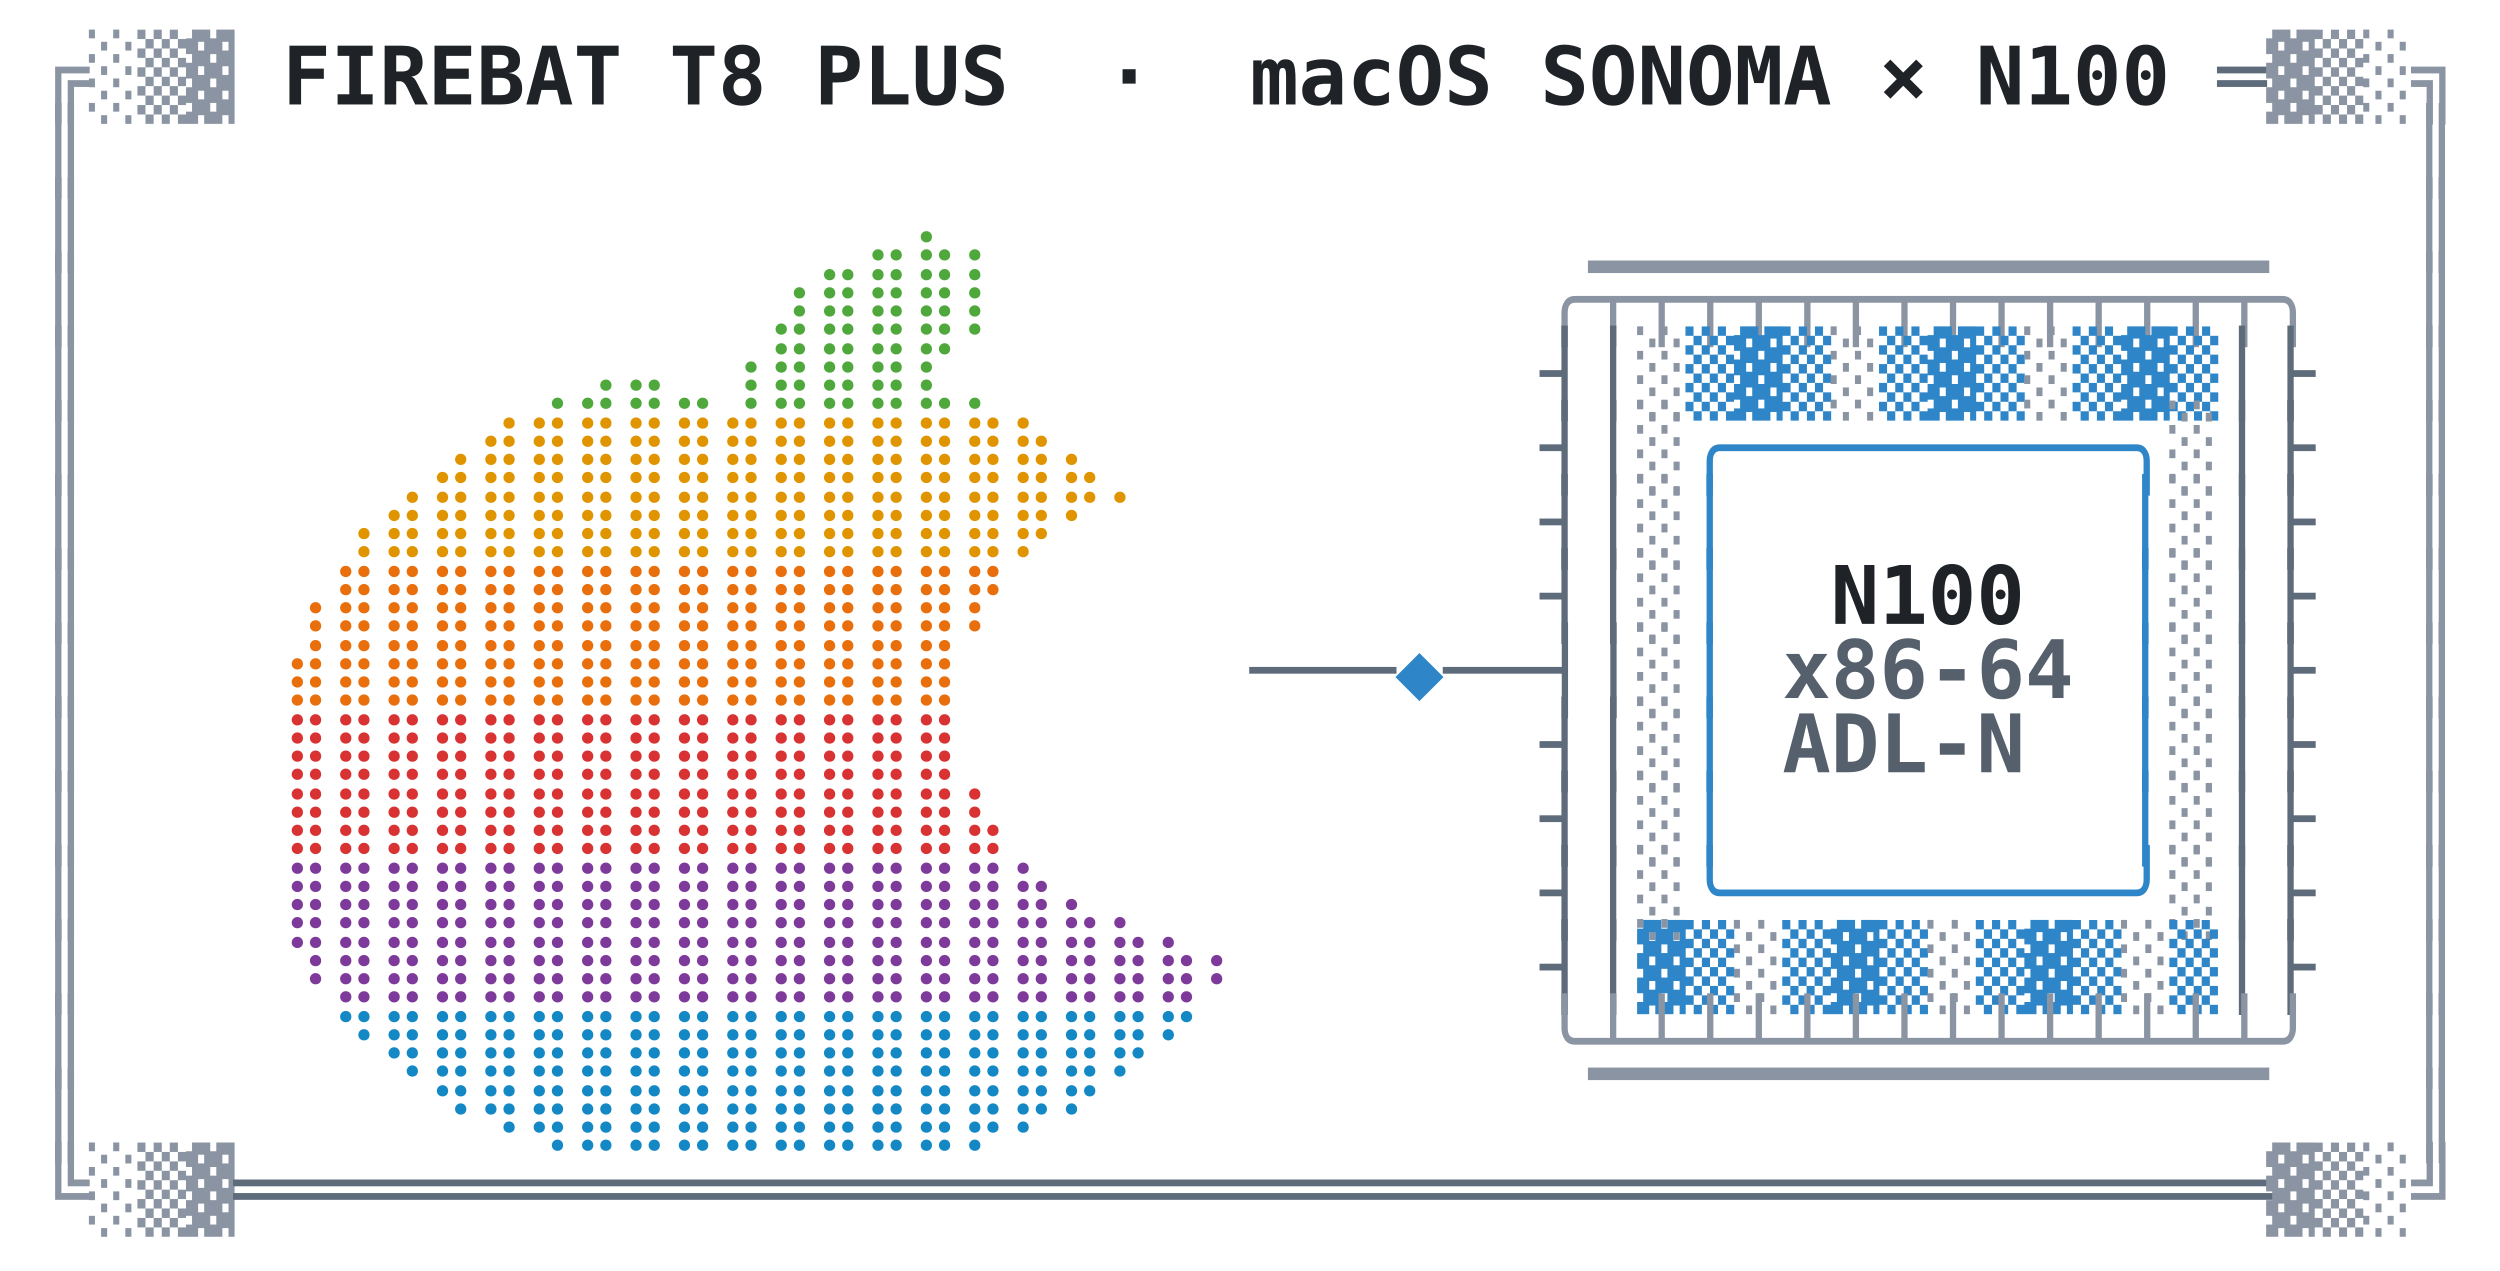
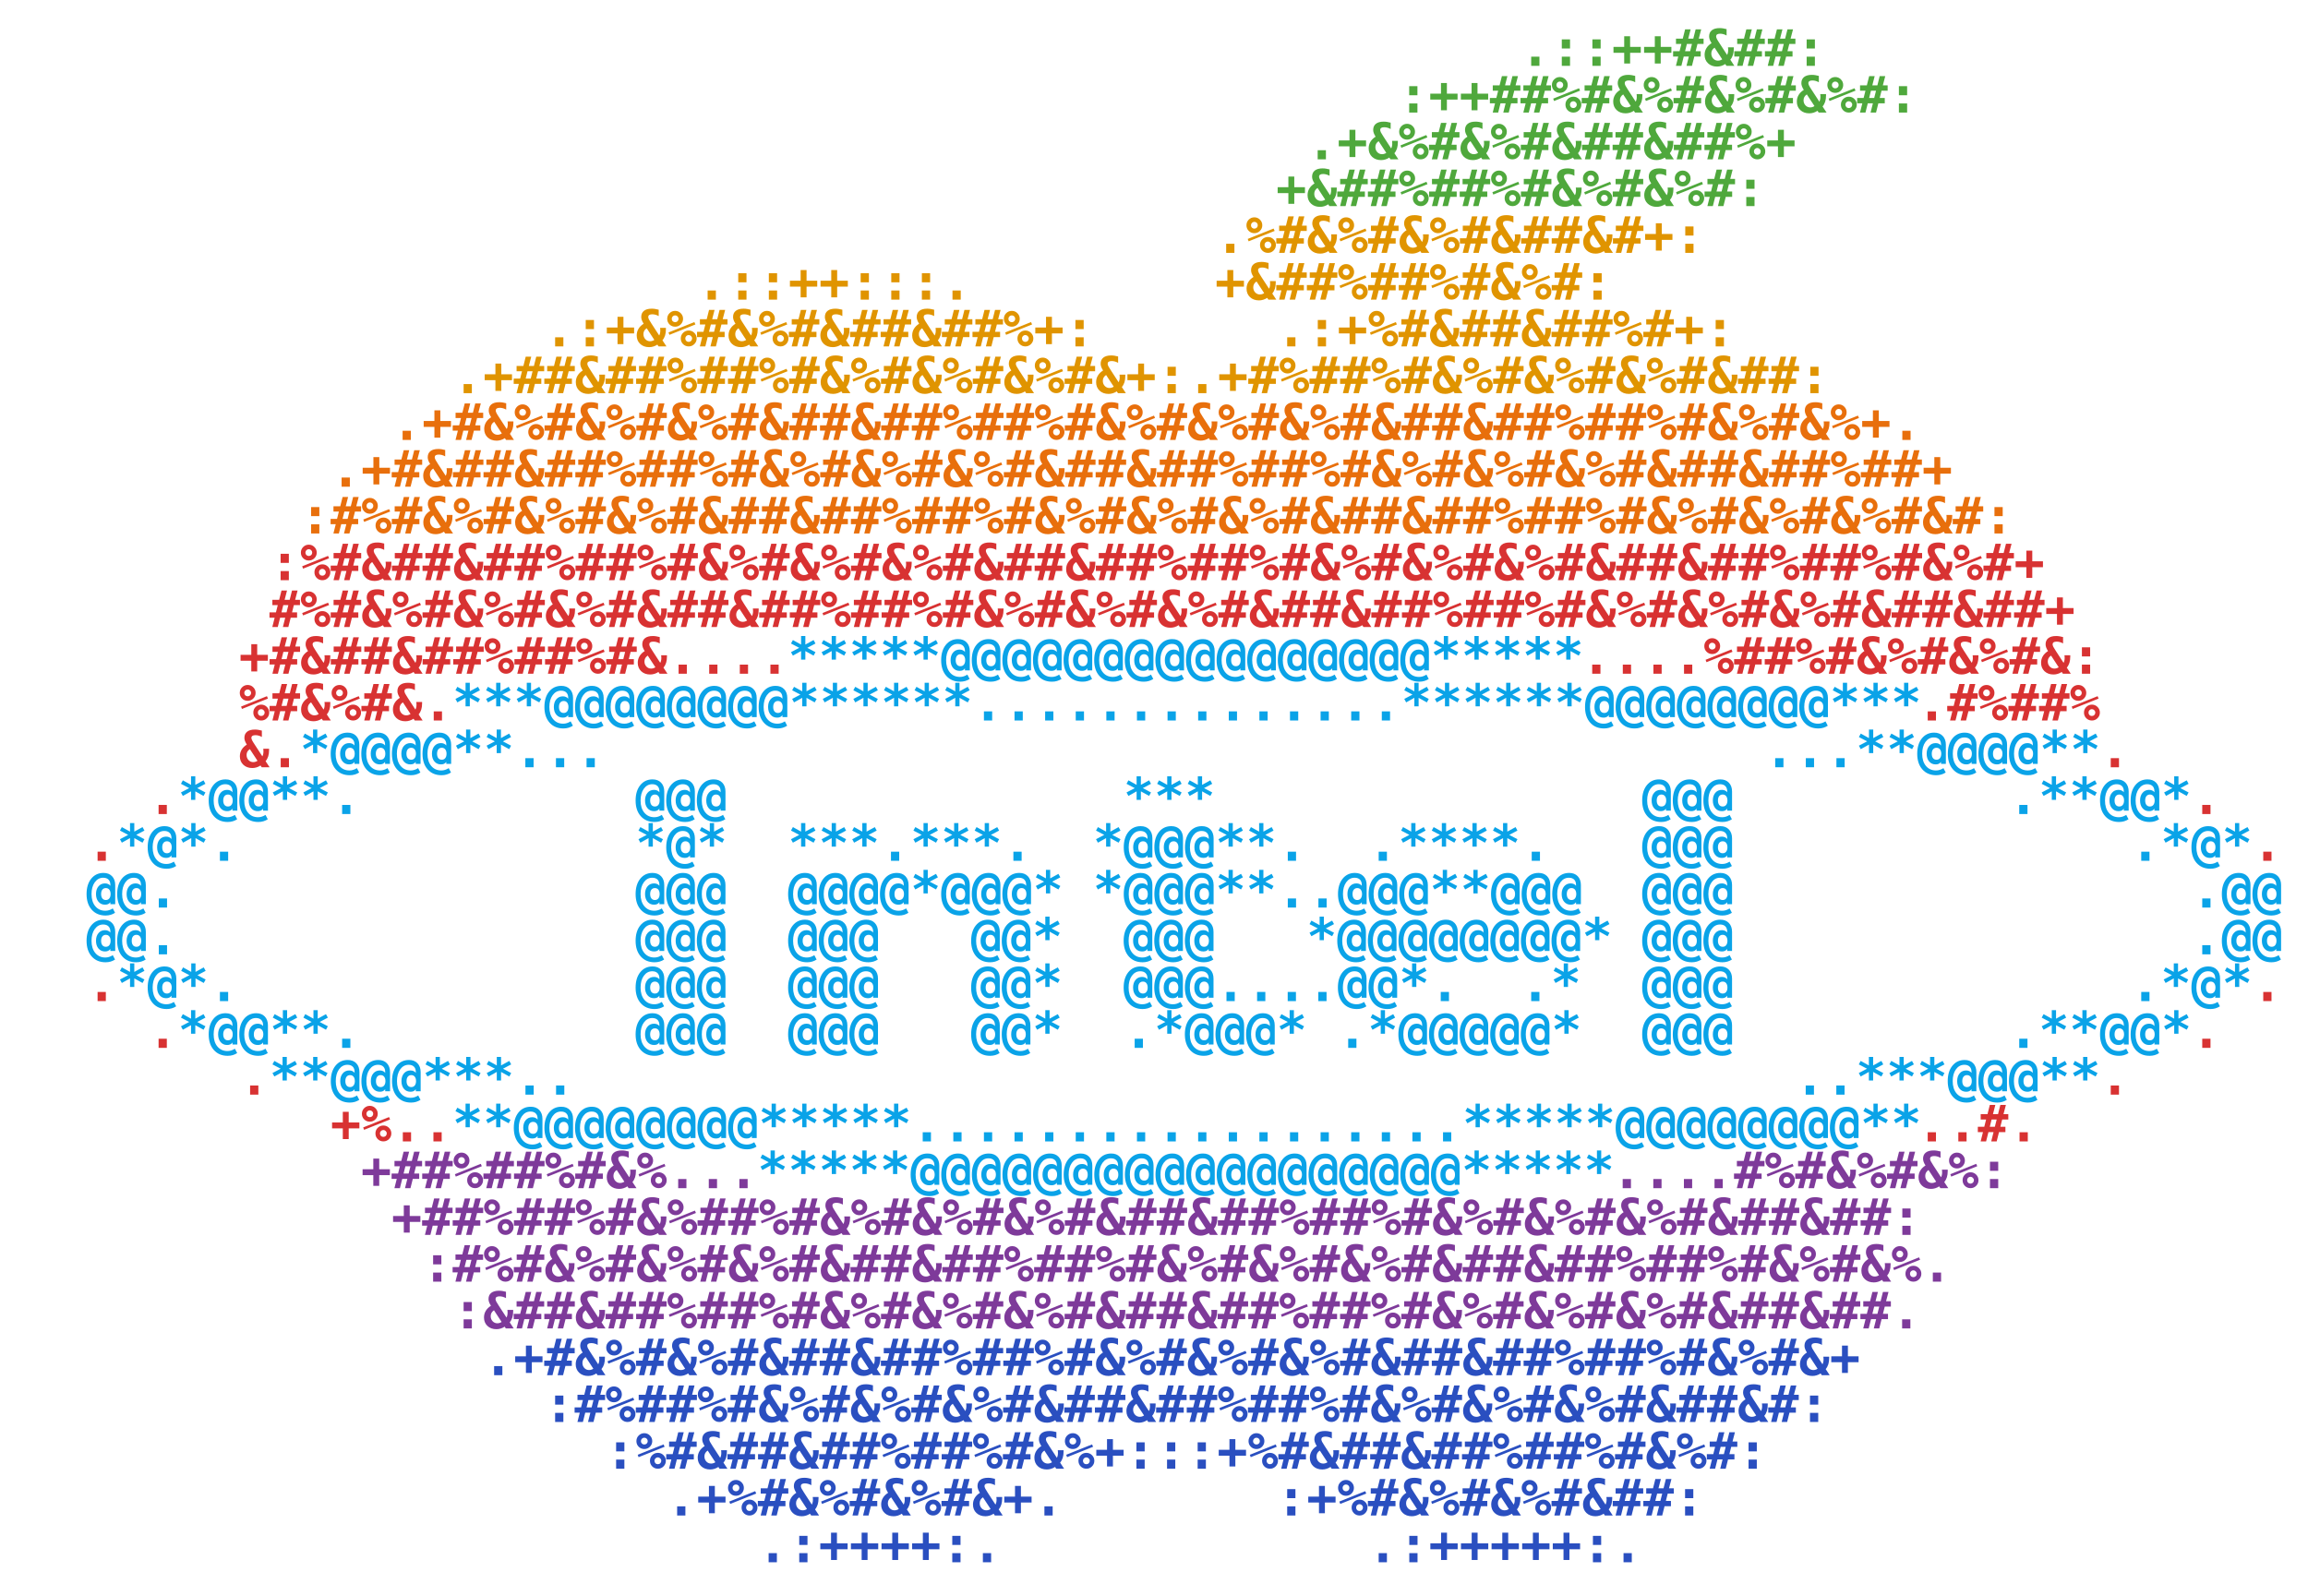
- <svg xmlns="http://www.w3.org/2000/svg" viewBox="0 0 496.0 251.5" width="496" height="252" font-family="ui-monospace,SFMono-Regular,Menlo,'Cascadia Mono',Consolas,'DejaVu Sans Mono',monospace" font-size="16.00" font-weight="600" role="img" aria-label="Firebat T8 Plus - macOS Sonoma on an Intel N100 (unofficial community artwork)">
+ <svg xmlns="http://www.w3.org/2000/svg" viewBox="0 0 726.4 501.8" width="726" height="502" font-family="ui-monospace,SFMono-Regular,Menlo,'Cascadia Mono',Consolas,'DejaVu Sans Mono',monospace" font-size="16.00" font-weight="600" role="img" aria-label="Rainbow Apple silhouette with a blue intel wordmark across its centre -- macOS on Intel N100 (unofficial community artwork)">
  <style>text{font-family:ui-monospace,SFMono-Regular,Menlo,'Cascadia Mono',Consolas,'DejaVu Sans Mono',monospace;font-weight:600;font-size:16.00px;white-space:pre;}</style>
-   <text x="8.00" y="20.48" fill="#8A94A2" textLength="38.40" lengthAdjust="spacingAndGlyphs" xml:space="preserve">╔░▒▓</text>
-   <text x="56.00" y="20.48" fill="#1F2328" textLength="67.20" lengthAdjust="spacingAndGlyphs" xml:space="preserve">FIREBAT</text>
-   <text x="132.80" y="20.48" fill="#1F2328" textLength="19.20" lengthAdjust="spacingAndGlyphs" xml:space="preserve">T8</text>
-   <text x="161.60" y="20.48" fill="#1F2328" textLength="38.40" lengthAdjust="spacingAndGlyphs" xml:space="preserve">PLUS</text>
-   <text x="219.20" y="20.48" fill="#1F2328" textLength="9.60" lengthAdjust="spacingAndGlyphs" xml:space="preserve">·</text>
-   <text x="248.00" y="20.48" fill="#1F2328" textLength="48.00" lengthAdjust="spacingAndGlyphs" xml:space="preserve">macOS</text>
-   <text x="305.60" y="20.48" fill="#1F2328" textLength="57.60" lengthAdjust="spacingAndGlyphs" xml:space="preserve">SONOMA</text>
-   <text x="372.80" y="20.48" fill="#1F2328" textLength="9.60" lengthAdjust="spacingAndGlyphs" xml:space="preserve">×</text>
-   <text x="392.00" y="20.48" fill="#1F2328" textLength="38.40" lengthAdjust="spacingAndGlyphs" xml:space="preserve">N100</text>
-   <text x="440.00" y="20.48" fill="#5E6B7A" textLength="9.60" lengthAdjust="spacingAndGlyphs" xml:space="preserve">═</text>
-   <text x="449.60" y="20.48" fill="#8A94A2" textLength="38.40" lengthAdjust="spacingAndGlyphs" xml:space="preserve">▓▒░╗</text>
-   <text x="8.00" y="35.20" fill="#8A94A2" textLength="9.60" lengthAdjust="spacingAndGlyphs" xml:space="preserve">║</text>
-   <text x="478.40" y="35.20" fill="#8A94A2" textLength="9.60" lengthAdjust="spacingAndGlyphs" xml:space="preserve">║</text>
-   <text x="8.00" y="49.92" fill="#8A94A2" textLength="9.60" lengthAdjust="spacingAndGlyphs" xml:space="preserve">║</text>
-   <text x="171.20" y="49.92" fill="#4FA83C" textLength="28.80" lengthAdjust="spacingAndGlyphs" xml:space="preserve">⣀⣄⡀</text>
-   <text x="315.20" y="49.92" fill="#8A94A2" textLength="134.40" lengthAdjust="spacingAndGlyphs" xml:space="preserve">▁▁▁▁▁▁▁▁▁▁▁▁▁▁</text>
-   <text x="478.40" y="49.92" fill="#8A94A2" textLength="9.60" lengthAdjust="spacingAndGlyphs" xml:space="preserve">║</text>
-   <text x="8.00" y="64.64" fill="#8A94A2" textLength="9.60" lengthAdjust="spacingAndGlyphs" xml:space="preserve">║</text>
-   <text x="152.00" y="64.64" fill="#4FA83C" textLength="48.00" lengthAdjust="spacingAndGlyphs" xml:space="preserve">⣰⣿⣿⣿⡇</text>
-   <text x="305.60" y="64.64" fill="#8A94A2" textLength="153.60" lengthAdjust="spacingAndGlyphs" xml:space="preserve">╭┬┬┬┬┬┬┬┬┬┬┬┬┬┬╮</text>
-   <text x="478.40" y="64.64" fill="#8A94A2" textLength="9.60" lengthAdjust="spacingAndGlyphs" xml:space="preserve">║</text>
-   <text x="8.00" y="79.36" fill="#8A94A2" textLength="9.60" lengthAdjust="spacingAndGlyphs" xml:space="preserve">║</text>
-   <text x="104.00" y="79.36" fill="#4FA83C" textLength="96.00" lengthAdjust="spacingAndGlyphs" xml:space="preserve">⢀⣠⣤⣀⢰⣿⣿⣿⣏⡀</text>
-   <text x="305.60" y="79.36" fill="#5E6B7A" textLength="19.20" lengthAdjust="spacingAndGlyphs" xml:space="preserve">┤│</text>
-   <text x="324.80" y="79.36" fill="#8A94A2" textLength="9.60" lengthAdjust="spacingAndGlyphs" xml:space="preserve">░</text>
-   <text x="334.40" y="79.36" fill="#2E86C8" textLength="28.80" lengthAdjust="spacingAndGlyphs" xml:space="preserve">▒▓▒</text>
-   <text x="363.20" y="79.36" fill="#8A94A2" textLength="9.60" lengthAdjust="spacingAndGlyphs" xml:space="preserve">░</text>
-   <text x="372.80" y="79.36" fill="#2E86C8" textLength="28.80" lengthAdjust="spacingAndGlyphs" xml:space="preserve">▒▓▒</text>
-   <text x="401.60" y="79.36" fill="#8A94A2" textLength="9.60" lengthAdjust="spacingAndGlyphs" xml:space="preserve">░</text>
-   <text x="411.20" y="79.36" fill="#2E86C8" textLength="28.80" lengthAdjust="spacingAndGlyphs" xml:space="preserve">▒▓▒</text>
-   <text x="440.00" y="79.36" fill="#5E6B7A" textLength="19.20" lengthAdjust="spacingAndGlyphs" xml:space="preserve">│├</text>
-   <text x="478.40" y="79.36" fill="#8A94A2" textLength="9.60" lengthAdjust="spacingAndGlyphs" xml:space="preserve">║</text>
-   <text x="8.00" y="94.08" fill="#8A94A2" textLength="9.60" lengthAdjust="spacingAndGlyphs" xml:space="preserve">║</text>
-   <text x="84.80" y="94.08" fill="#E09400" textLength="134.40" lengthAdjust="spacingAndGlyphs" xml:space="preserve">⣠⣾⣿⣿⣿⣿⣿⣿⣿⣿⣿⣿⣷⣄</text>
-   <text x="305.60" y="94.08" fill="#5E6B7A" textLength="19.20" lengthAdjust="spacingAndGlyphs" xml:space="preserve">┤│</text>
-   <text x="324.80" y="94.08" fill="#8A94A2" textLength="9.60" lengthAdjust="spacingAndGlyphs" xml:space="preserve">░</text>
-   <text x="334.40" y="94.08" fill="#2E86C8" textLength="96.00" lengthAdjust="spacingAndGlyphs" xml:space="preserve">╭────────╮</text>
-   <text x="430.40" y="94.08" fill="#8A94A2" textLength="9.60" lengthAdjust="spacingAndGlyphs" xml:space="preserve">░</text>
-   <text x="440.00" y="94.08" fill="#5E6B7A" textLength="19.20" lengthAdjust="spacingAndGlyphs" xml:space="preserve">│├</text>
-   <text x="478.40" y="94.08" fill="#8A94A2" textLength="9.60" lengthAdjust="spacingAndGlyphs" xml:space="preserve">║</text>
-   <text x="8.00" y="108.80" fill="#8A94A2" textLength="9.60" lengthAdjust="spacingAndGlyphs" xml:space="preserve">║</text>
-   <text x="65.60" y="108.80" fill="#E09400" textLength="163.20" lengthAdjust="spacingAndGlyphs" xml:space="preserve">⢠⣾⣿⣿⣿⣿⣿⣿⣿⣿⣿⣿⣿⣿⡿⠋⠁</text>
-   <text x="305.60" y="108.80" fill="#5E6B7A" textLength="19.20" lengthAdjust="spacingAndGlyphs" xml:space="preserve">┤│</text>
-   <text x="324.80" y="108.80" fill="#8A94A2" textLength="9.60" lengthAdjust="spacingAndGlyphs" xml:space="preserve">░</text>
-   <text x="334.40" y="108.80" fill="#2E86C8" textLength="9.60" lengthAdjust="spacingAndGlyphs" xml:space="preserve">│</text>
-   <text x="420.80" y="108.80" fill="#2E86C8" textLength="9.60" lengthAdjust="spacingAndGlyphs" xml:space="preserve">│</text>
-   <text x="430.40" y="108.80" fill="#8A94A2" textLength="9.60" lengthAdjust="spacingAndGlyphs" xml:space="preserve">░</text>
-   <text x="440.00" y="108.80" fill="#5E6B7A" textLength="19.20" lengthAdjust="spacingAndGlyphs" xml:space="preserve">│├</text>
-   <text x="478.40" y="108.80" fill="#8A94A2" textLength="9.60" lengthAdjust="spacingAndGlyphs" xml:space="preserve">║</text>
-   <text x="8.00" y="123.52" fill="#8A94A2" textLength="9.60" lengthAdjust="spacingAndGlyphs" xml:space="preserve">║</text>
-   <text x="56.00" y="123.52" fill="#E86F0C" textLength="144.00" lengthAdjust="spacingAndGlyphs" xml:space="preserve">⢠⣿⣿⣿⣿⣿⣿⣿⣿⣿⣿⣿⣿⣿⡟</text>
-   <text x="305.60" y="123.52" fill="#5E6B7A" textLength="19.20" lengthAdjust="spacingAndGlyphs" xml:space="preserve">┤│</text>
-   <text x="324.80" y="123.52" fill="#8A94A2" textLength="9.60" lengthAdjust="spacingAndGlyphs" xml:space="preserve">░</text>
-   <text x="334.40" y="123.52" fill="#2E86C8" textLength="9.60" lengthAdjust="spacingAndGlyphs" xml:space="preserve">│</text>
-   <text x="363.20" y="123.52" fill="#1F2328" textLength="38.40" lengthAdjust="spacingAndGlyphs" xml:space="preserve">N100</text>
-   <text x="420.80" y="123.52" fill="#2E86C8" textLength="9.60" lengthAdjust="spacingAndGlyphs" xml:space="preserve">│</text>
-   <text x="430.40" y="123.52" fill="#8A94A2" textLength="9.60" lengthAdjust="spacingAndGlyphs" xml:space="preserve">░</text>
-   <text x="440.00" y="123.52" fill="#5E6B7A" textLength="19.20" lengthAdjust="spacingAndGlyphs" xml:space="preserve">│├</text>
-   <text x="478.40" y="123.52" fill="#8A94A2" textLength="9.60" lengthAdjust="spacingAndGlyphs" xml:space="preserve">║</text>
-   <text x="8.00" y="138.24" fill="#8A94A2" textLength="9.60" lengthAdjust="spacingAndGlyphs" xml:space="preserve">║</text>
-   <text x="56.00" y="138.24" fill="#E86F0C" textLength="134.40" lengthAdjust="spacingAndGlyphs" xml:space="preserve">⣾⣿⣿⣿⣿⣿⣿⣿⣿⣿⣿⣿⣿⣿</text>
-   <text x="248.00" y="138.24" fill="#5E6B7A" textLength="28.80" lengthAdjust="spacingAndGlyphs" xml:space="preserve">───</text>
-   <text x="276.80" y="138.24" fill="#2E86C8" textLength="9.60" lengthAdjust="spacingAndGlyphs" xml:space="preserve">◆</text>
-   <text x="286.40" y="138.24" fill="#5E6B7A" textLength="38.40" lengthAdjust="spacingAndGlyphs" xml:space="preserve">──┤│</text>
-   <text x="324.80" y="138.24" fill="#8A94A2" textLength="9.60" lengthAdjust="spacingAndGlyphs" xml:space="preserve">░</text>
-   <text x="334.40" y="138.24" fill="#2E86C8" textLength="9.60" lengthAdjust="spacingAndGlyphs" xml:space="preserve">│</text>
-   <text x="353.60" y="138.24" fill="#55606C" textLength="57.60" lengthAdjust="spacingAndGlyphs" xml:space="preserve">x86-64</text>
-   <text x="420.80" y="138.24" fill="#2E86C8" textLength="9.60" lengthAdjust="spacingAndGlyphs" xml:space="preserve">│</text>
-   <text x="430.40" y="138.24" fill="#8A94A2" textLength="9.60" lengthAdjust="spacingAndGlyphs" xml:space="preserve">░</text>
-   <text x="440.00" y="138.24" fill="#5E6B7A" textLength="19.20" lengthAdjust="spacingAndGlyphs" xml:space="preserve">│├</text>
-   <text x="478.40" y="138.24" fill="#8A94A2" textLength="9.60" lengthAdjust="spacingAndGlyphs" xml:space="preserve">║</text>
-   <text x="8.00" y="152.96" fill="#8A94A2" textLength="9.60" lengthAdjust="spacingAndGlyphs" xml:space="preserve">║</text>
-   <text x="56.00" y="152.96" fill="#D83232" textLength="134.40" lengthAdjust="spacingAndGlyphs" xml:space="preserve">⣿⣿⣿⣿⣿⣿⣿⣿⣿⣿⣿⣿⣿⣿</text>
-   <text x="305.60" y="152.96" fill="#5E6B7A" textLength="19.20" lengthAdjust="spacingAndGlyphs" xml:space="preserve">┤│</text>
-   <text x="324.80" y="152.96" fill="#8A94A2" textLength="9.60" lengthAdjust="spacingAndGlyphs" xml:space="preserve">░</text>
-   <text x="334.40" y="152.96" fill="#2E86C8" textLength="9.60" lengthAdjust="spacingAndGlyphs" xml:space="preserve">│</text>
-   <text x="353.60" y="152.96" fill="#55606C" textLength="48.00" lengthAdjust="spacingAndGlyphs" xml:space="preserve">ADL-N</text>
-   <text x="420.80" y="152.96" fill="#2E86C8" textLength="9.60" lengthAdjust="spacingAndGlyphs" xml:space="preserve">│</text>
-   <text x="430.40" y="152.96" fill="#8A94A2" textLength="9.60" lengthAdjust="spacingAndGlyphs" xml:space="preserve">░</text>
-   <text x="440.00" y="152.96" fill="#5E6B7A" textLength="19.20" lengthAdjust="spacingAndGlyphs" xml:space="preserve">│├</text>
-   <text x="478.40" y="152.96" fill="#8A94A2" textLength="9.60" lengthAdjust="spacingAndGlyphs" xml:space="preserve">║</text>
-   <text x="8.00" y="167.68" fill="#8A94A2" textLength="9.60" lengthAdjust="spacingAndGlyphs" xml:space="preserve">║</text>
-   <text x="56.00" y="167.68" fill="#D83232" textLength="144.00" lengthAdjust="spacingAndGlyphs" xml:space="preserve">⣿⣿⣿⣿⣿⣿⣿⣿⣿⣿⣿⣿⣿⣿⣧</text>
-   <text x="305.60" y="167.68" fill="#5E6B7A" textLength="19.20" lengthAdjust="spacingAndGlyphs" xml:space="preserve">┤│</text>
-   <text x="324.80" y="167.68" fill="#8A94A2" textLength="9.60" lengthAdjust="spacingAndGlyphs" xml:space="preserve">░</text>
-   <text x="334.40" y="167.68" fill="#2E86C8" textLength="9.60" lengthAdjust="spacingAndGlyphs" xml:space="preserve">│</text>
-   <text x="420.80" y="167.68" fill="#2E86C8" textLength="9.60" lengthAdjust="spacingAndGlyphs" xml:space="preserve">│</text>
-   <text x="430.40" y="167.68" fill="#8A94A2" textLength="9.60" lengthAdjust="spacingAndGlyphs" xml:space="preserve">░</text>
-   <text x="440.00" y="167.68" fill="#5E6B7A" textLength="19.20" lengthAdjust="spacingAndGlyphs" xml:space="preserve">│├</text>
-   <text x="478.40" y="167.68" fill="#8A94A2" textLength="9.60" lengthAdjust="spacingAndGlyphs" xml:space="preserve">║</text>
-   <text x="8.00" y="182.40" fill="#8A94A2" textLength="9.60" lengthAdjust="spacingAndGlyphs" xml:space="preserve">║</text>
-   <text x="56.00" y="182.40" fill="#7E3A9A" textLength="172.80" lengthAdjust="spacingAndGlyphs" xml:space="preserve">⣿⣿⣿⣿⣿⣿⣿⣿⣿⣿⣿⣿⣿⣿⣿⣷⣄⡀</text>
-   <text x="305.60" y="182.40" fill="#5E6B7A" textLength="19.20" lengthAdjust="spacingAndGlyphs" xml:space="preserve">┤│</text>
-   <text x="324.80" y="182.40" fill="#8A94A2" textLength="9.60" lengthAdjust="spacingAndGlyphs" xml:space="preserve">░</text>
-   <text x="334.40" y="182.40" fill="#2E86C8" textLength="96.00" lengthAdjust="spacingAndGlyphs" xml:space="preserve">╰────────╯</text>
-   <text x="430.40" y="182.40" fill="#8A94A2" textLength="9.60" lengthAdjust="spacingAndGlyphs" xml:space="preserve">░</text>
-   <text x="440.00" y="182.40" fill="#5E6B7A" textLength="19.20" lengthAdjust="spacingAndGlyphs" xml:space="preserve">│├</text>
-   <text x="478.40" y="182.40" fill="#8A94A2" textLength="9.60" lengthAdjust="spacingAndGlyphs" xml:space="preserve">║</text>
-   <text x="8.00" y="197.12" fill="#8A94A2" textLength="9.60" lengthAdjust="spacingAndGlyphs" xml:space="preserve">║</text>
-   <text x="56.00" y="197.12" fill="#7E3A9A" textLength="192.00" lengthAdjust="spacingAndGlyphs" xml:space="preserve">⠹⣿⣿⣿⣿⣿⣿⣿⣿⣿⣿⣿⣿⣿⣿⣿⣿⣿⣷⠆</text>
-   <text x="305.60" y="197.12" fill="#5E6B7A" textLength="19.20" lengthAdjust="spacingAndGlyphs" xml:space="preserve">┤│</text>
-   <text x="324.80" y="197.12" fill="#2E86C8" textLength="19.20" lengthAdjust="spacingAndGlyphs" xml:space="preserve">▓▒</text>
-   <text x="344.00" y="197.12" fill="#8A94A2" textLength="9.60" lengthAdjust="spacingAndGlyphs" xml:space="preserve">░</text>
-   <text x="353.60" y="197.12" fill="#2E86C8" textLength="28.80" lengthAdjust="spacingAndGlyphs" xml:space="preserve">▒▓▒</text>
-   <text x="382.40" y="197.12" fill="#8A94A2" textLength="9.60" lengthAdjust="spacingAndGlyphs" xml:space="preserve">░</text>
-   <text x="392.00" y="197.12" fill="#2E86C8" textLength="28.80" lengthAdjust="spacingAndGlyphs" xml:space="preserve">▒▓▒</text>
-   <text x="420.80" y="197.12" fill="#8A94A2" textLength="9.60" lengthAdjust="spacingAndGlyphs" xml:space="preserve">░</text>
-   <text x="430.40" y="197.12" fill="#2E86C8" textLength="9.60" lengthAdjust="spacingAndGlyphs" xml:space="preserve">▒</text>
-   <text x="440.00" y="197.12" fill="#5E6B7A" textLength="19.20" lengthAdjust="spacingAndGlyphs" xml:space="preserve">│├</text>
-   <text x="478.40" y="197.12" fill="#8A94A2" textLength="9.60" lengthAdjust="spacingAndGlyphs" xml:space="preserve">║</text>
-   <text x="8.00" y="211.84" fill="#8A94A2" textLength="9.60" lengthAdjust="spacingAndGlyphs" xml:space="preserve">║</text>
-   <text x="65.60" y="211.84" fill="#1388C4" textLength="172.80" lengthAdjust="spacingAndGlyphs" xml:space="preserve">⠙⢿⣿⣿⣿⣿⣿⣿⣿⣿⣿⣿⣿⣿⣿⣿⡿⠋</text>
-   <text x="305.60" y="211.84" fill="#8A94A2" textLength="153.60" lengthAdjust="spacingAndGlyphs" xml:space="preserve">╰┴┴┴┴┴┴┴┴┴┴┴┴┴┴╯</text>
-   <text x="478.40" y="211.84" fill="#8A94A2" textLength="9.60" lengthAdjust="spacingAndGlyphs" xml:space="preserve">║</text>
-   <text x="8.00" y="226.56" fill="#8A94A2" textLength="9.60" lengthAdjust="spacingAndGlyphs" xml:space="preserve">║</text>
-   <text x="84.80" y="226.56" fill="#1388C4" textLength="134.40" lengthAdjust="spacingAndGlyphs" xml:space="preserve">⠙⠻⢿⣿⣿⣿⣿⣿⣿⣿⣿⡿⠟⠋</text>
-   <text x="315.20" y="226.56" fill="#8A94A2" textLength="134.40" lengthAdjust="spacingAndGlyphs" xml:space="preserve">▔▔▔▔▔▔▔▔▔▔▔▔▔▔</text>
-   <text x="478.40" y="226.56" fill="#8A94A2" textLength="9.60" lengthAdjust="spacingAndGlyphs" xml:space="preserve">║</text>
-   <text x="8.00" y="241.28" fill="#8A94A2" textLength="38.40" lengthAdjust="spacingAndGlyphs" xml:space="preserve">╚░▒▓</text>
-   <text x="46.40" y="241.28" fill="#5E6B7A" textLength="403.20" lengthAdjust="spacingAndGlyphs" xml:space="preserve">══════════════════════════════════════════</text>
-   <text x="449.60" y="241.28" fill="#8A94A2" textLength="38.40" lengthAdjust="spacingAndGlyphs" xml:space="preserve">▓▒░╝</text>
+   <text x="478.40" y="20.48" fill="#4FA83C" textLength="96.00" lengthAdjust="spacingAndGlyphs" xml:space="preserve">.::++#&amp;##:</text>
+   <text x="440.00" y="35.20" fill="#4FA83C" textLength="163.20" lengthAdjust="spacingAndGlyphs" xml:space="preserve">:++##%#&amp;%#&amp;%#&amp;%#:</text>
+   <text x="411.20" y="49.92" fill="#4FA83C" textLength="153.60" lengthAdjust="spacingAndGlyphs" xml:space="preserve">.+&amp;%#&amp;%#&amp;##&amp;##%+</text>
+   <text x="401.60" y="64.64" fill="#4FA83C" textLength="153.60" lengthAdjust="spacingAndGlyphs" xml:space="preserve">+&amp;##%##%#&amp;%#&amp;%#:</text>
+   <text x="382.40" y="79.36" fill="#E09400" textLength="153.60" lengthAdjust="spacingAndGlyphs" xml:space="preserve">.%#&amp;%#&amp;%#&amp;##&amp;#+:</text>
+   <text x="219.20" y="94.08" fill="#E09400" textLength="86.40" lengthAdjust="spacingAndGlyphs" xml:space="preserve">.::++:::.</text>
+   <text x="382.40" y="94.08" fill="#E09400" textLength="124.80" lengthAdjust="spacingAndGlyphs" xml:space="preserve">+&amp;##%##%#&amp;%#:</text>
+   <text x="171.20" y="108.80" fill="#E09400" textLength="172.80" lengthAdjust="spacingAndGlyphs" xml:space="preserve">.:+&amp;%#&amp;%#&amp;##&amp;##%+:</text>
+   <text x="401.60" y="108.80" fill="#E09400" textLength="144.00" lengthAdjust="spacingAndGlyphs" xml:space="preserve">.:+%#&amp;##&amp;##%#+:</text>
+   <text x="142.40" y="123.52" fill="#E09400" textLength="432.00" lengthAdjust="spacingAndGlyphs" xml:space="preserve">.+##&amp;##%##%#&amp;%#&amp;%#&amp;%#&amp;+:.+#%##%#&amp;%#&amp;%#&amp;%#&amp;##:</text>
+   <text x="123.20" y="138.24" fill="#E86F0C" textLength="480.00" lengthAdjust="spacingAndGlyphs" xml:space="preserve">.+#&amp;%#&amp;%#&amp;%#&amp;##&amp;##%##%#&amp;%#&amp;%#&amp;%#&amp;##&amp;##%##%#&amp;%#&amp;%+.</text>
+   <text x="104.00" y="152.96" fill="#E86F0C" textLength="508.80" lengthAdjust="spacingAndGlyphs" xml:space="preserve">.+#&amp;##&amp;##%##%#&amp;%#&amp;%#&amp;%#&amp;##&amp;##%##%#&amp;%#&amp;%#&amp;%#&amp;##&amp;##%##+</text>
+   <text x="94.40" y="167.68" fill="#E86F0C" textLength="537.60" lengthAdjust="spacingAndGlyphs" xml:space="preserve">:#%#&amp;%#&amp;%#&amp;%#&amp;##&amp;##%##%#&amp;%#&amp;%#&amp;%#&amp;##&amp;##%##%#&amp;%#&amp;%#&amp;%#&amp;#:</text>
+   <text x="84.80" y="182.40" fill="#D83232" textLength="556.80" lengthAdjust="spacingAndGlyphs" xml:space="preserve">:%#&amp;##&amp;##%##%#&amp;%#&amp;%#&amp;%#&amp;##&amp;##%##%#&amp;%#&amp;%#&amp;%#&amp;##&amp;##%##%#&amp;%#+</text>
+   <text x="84.80" y="197.12" fill="#D83232" textLength="566.40" lengthAdjust="spacingAndGlyphs" xml:space="preserve">#%#&amp;%#&amp;%#&amp;%#&amp;##&amp;##%##%#&amp;%#&amp;%#&amp;%#&amp;##&amp;##%##%#&amp;%#&amp;%#&amp;%#&amp;##&amp;##+</text>
+   <text x="75.20" y="211.84" fill="#D83232" textLength="172.80" lengthAdjust="spacingAndGlyphs" xml:space="preserve">+#&amp;##&amp;##%##%#&amp;....</text>
+   <text x="248.00" y="211.84" fill="#0AA3E8" textLength="249.60" lengthAdjust="spacingAndGlyphs" xml:space="preserve">*****@@@@@@@@@@@@@@@@*****</text>
+   <text x="497.60" y="211.84" fill="#D83232" textLength="163.20" lengthAdjust="spacingAndGlyphs" xml:space="preserve">....%##%#&amp;%#&amp;%#&amp;:</text>
+   <text x="75.20" y="226.56" fill="#D83232" textLength="67.20" lengthAdjust="spacingAndGlyphs" xml:space="preserve">%#&amp;%#&amp;.</text>
+   <text x="142.40" y="226.56" fill="#0AA3E8" textLength="460.80" lengthAdjust="spacingAndGlyphs" xml:space="preserve">***@@@@@@@@******..............******@@@@@@@@***</text>
+   <text x="603.20" y="226.56" fill="#D83232" textLength="57.60" lengthAdjust="spacingAndGlyphs" xml:space="preserve">.#%##%</text>
+   <text x="75.20" y="241.28" fill="#D83232" textLength="19.20" lengthAdjust="spacingAndGlyphs" xml:space="preserve">&amp;.</text>
+   <text x="94.40" y="241.28" fill="#0AA3E8" textLength="96.00" lengthAdjust="spacingAndGlyphs" xml:space="preserve">*@@@@**...</text>
+   <text x="555.20" y="241.28" fill="#0AA3E8" textLength="105.60" lengthAdjust="spacingAndGlyphs" xml:space="preserve">...**@@@@**</text>
+   <text x="660.80" y="241.28" fill="#D83232" textLength="9.60" lengthAdjust="spacingAndGlyphs" xml:space="preserve">.</text>
+   <text x="46.40" y="256.00" fill="#D83232" textLength="9.60" lengthAdjust="spacingAndGlyphs" xml:space="preserve">.</text>
+   <text x="56.00" y="256.00" fill="#0AA3E8" textLength="57.60" lengthAdjust="spacingAndGlyphs" xml:space="preserve">*@@**.</text>
+   <text x="200.00" y="256.00" fill="#0AA3E8" textLength="28.80" lengthAdjust="spacingAndGlyphs" xml:space="preserve">@@@</text>
+   <text x="353.60" y="256.00" fill="#0AA3E8" textLength="28.80" lengthAdjust="spacingAndGlyphs" xml:space="preserve">***</text>
+   <text x="516.80" y="256.00" fill="#0AA3E8" textLength="28.80" lengthAdjust="spacingAndGlyphs" xml:space="preserve">@@@</text>
+   <text x="632.00" y="256.00" fill="#0AA3E8" textLength="57.60" lengthAdjust="spacingAndGlyphs" xml:space="preserve">.**@@*</text>
+   <text x="689.60" y="256.00" fill="#D83232" textLength="9.60" lengthAdjust="spacingAndGlyphs" xml:space="preserve">.</text>
+   <text x="27.20" y="270.72" fill="#D83232" textLength="9.60" lengthAdjust="spacingAndGlyphs" xml:space="preserve">.</text>
+   <text x="36.80" y="270.72" fill="#0AA3E8" textLength="38.40" lengthAdjust="spacingAndGlyphs" xml:space="preserve">*@*.</text>
+   <text x="200.00" y="270.72" fill="#0AA3E8" textLength="28.80" lengthAdjust="spacingAndGlyphs" xml:space="preserve">*@*</text>
+   <text x="248.00" y="270.72" fill="#0AA3E8" textLength="76.80" lengthAdjust="spacingAndGlyphs" xml:space="preserve">***.***.</text>
+   <text x="344.00" y="270.72" fill="#0AA3E8" textLength="67.20" lengthAdjust="spacingAndGlyphs" xml:space="preserve">*@@@**.</text>
+   <text x="430.40" y="270.72" fill="#0AA3E8" textLength="57.60" lengthAdjust="spacingAndGlyphs" xml:space="preserve">.****.</text>
+   <text x="516.80" y="270.72" fill="#0AA3E8" textLength="28.80" lengthAdjust="spacingAndGlyphs" xml:space="preserve">@@@</text>
+   <text x="670.40" y="270.72" fill="#0AA3E8" textLength="38.40" lengthAdjust="spacingAndGlyphs" xml:space="preserve">.*@*</text>
+   <text x="708.80" y="270.72" fill="#D83232" textLength="9.60" lengthAdjust="spacingAndGlyphs" xml:space="preserve">.</text>
+   <text x="27.20" y="285.44" fill="#0AA3E8" textLength="28.80" lengthAdjust="spacingAndGlyphs" xml:space="preserve">@@.</text>
+   <text x="200.00" y="285.44" fill="#0AA3E8" textLength="28.80" lengthAdjust="spacingAndGlyphs" xml:space="preserve">@@@</text>
+   <text x="248.00" y="285.44" fill="#0AA3E8" textLength="86.40" lengthAdjust="spacingAndGlyphs" xml:space="preserve">@@@@*@@@*</text>
+   <text x="344.00" y="285.44" fill="#0AA3E8" textLength="153.60" lengthAdjust="spacingAndGlyphs" xml:space="preserve">*@@@**..@@@**@@@</text>
+   <text x="516.80" y="285.44" fill="#0AA3E8" textLength="28.80" lengthAdjust="spacingAndGlyphs" xml:space="preserve">@@@</text>
+   <text x="689.60" y="285.44" fill="#0AA3E8" textLength="28.80" lengthAdjust="spacingAndGlyphs" xml:space="preserve">.@@</text>
+   <text x="27.20" y="300.16" fill="#0AA3E8" textLength="28.80" lengthAdjust="spacingAndGlyphs" xml:space="preserve">@@.</text>
+   <text x="200.00" y="300.16" fill="#0AA3E8" textLength="28.80" lengthAdjust="spacingAndGlyphs" xml:space="preserve">@@@</text>
+   <text x="248.00" y="300.16" fill="#0AA3E8" textLength="28.80" lengthAdjust="spacingAndGlyphs" xml:space="preserve">@@@</text>
+   <text x="305.60" y="300.16" fill="#0AA3E8" textLength="28.80" lengthAdjust="spacingAndGlyphs" xml:space="preserve">@@*</text>
+   <text x="353.60" y="300.16" fill="#0AA3E8" textLength="28.80" lengthAdjust="spacingAndGlyphs" xml:space="preserve">@@@</text>
+   <text x="411.20" y="300.16" fill="#0AA3E8" textLength="96.00" lengthAdjust="spacingAndGlyphs" xml:space="preserve">*@@@@@@@@*</text>
+   <text x="516.80" y="300.16" fill="#0AA3E8" textLength="28.80" lengthAdjust="spacingAndGlyphs" xml:space="preserve">@@@</text>
+   <text x="689.60" y="300.16" fill="#0AA3E8" textLength="28.80" lengthAdjust="spacingAndGlyphs" xml:space="preserve">.@@</text>
+   <text x="27.20" y="314.88" fill="#D83232" textLength="9.60" lengthAdjust="spacingAndGlyphs" xml:space="preserve">.</text>
+   <text x="36.80" y="314.88" fill="#0AA3E8" textLength="38.40" lengthAdjust="spacingAndGlyphs" xml:space="preserve">*@*.</text>
+   <text x="200.00" y="314.88" fill="#0AA3E8" textLength="28.80" lengthAdjust="spacingAndGlyphs" xml:space="preserve">@@@</text>
+   <text x="248.00" y="314.88" fill="#0AA3E8" textLength="28.80" lengthAdjust="spacingAndGlyphs" xml:space="preserve">@@@</text>
+   <text x="305.60" y="314.88" fill="#0AA3E8" textLength="28.80" lengthAdjust="spacingAndGlyphs" xml:space="preserve">@@*</text>
+   <text x="353.60" y="314.88" fill="#0AA3E8" textLength="105.60" lengthAdjust="spacingAndGlyphs" xml:space="preserve">@@@....@@*.</text>
+   <text x="478.40" y="314.88" fill="#0AA3E8" textLength="19.20" lengthAdjust="spacingAndGlyphs" xml:space="preserve">.*</text>
+   <text x="516.80" y="314.88" fill="#0AA3E8" textLength="28.80" lengthAdjust="spacingAndGlyphs" xml:space="preserve">@@@</text>
+   <text x="670.40" y="314.88" fill="#0AA3E8" textLength="38.40" lengthAdjust="spacingAndGlyphs" xml:space="preserve">.*@*</text>
+   <text x="708.80" y="314.88" fill="#D83232" textLength="9.60" lengthAdjust="spacingAndGlyphs" xml:space="preserve">.</text>
+   <text x="46.40" y="329.60" fill="#D83232" textLength="9.60" lengthAdjust="spacingAndGlyphs" xml:space="preserve">.</text>
+   <text x="56.00" y="329.60" fill="#0AA3E8" textLength="57.60" lengthAdjust="spacingAndGlyphs" xml:space="preserve">*@@**.</text>
+   <text x="200.00" y="329.60" fill="#0AA3E8" textLength="28.80" lengthAdjust="spacingAndGlyphs" xml:space="preserve">@@@</text>
+   <text x="248.00" y="329.60" fill="#0AA3E8" textLength="28.80" lengthAdjust="spacingAndGlyphs" xml:space="preserve">@@@</text>
+   <text x="305.60" y="329.60" fill="#0AA3E8" textLength="28.80" lengthAdjust="spacingAndGlyphs" xml:space="preserve">@@*</text>
+   <text x="353.60" y="329.60" fill="#0AA3E8" textLength="57.60" lengthAdjust="spacingAndGlyphs" xml:space="preserve">.*@@@*</text>
+   <text x="420.80" y="329.60" fill="#0AA3E8" textLength="76.80" lengthAdjust="spacingAndGlyphs" xml:space="preserve">.*@@@@@*</text>
+   <text x="516.80" y="329.60" fill="#0AA3E8" textLength="28.80" lengthAdjust="spacingAndGlyphs" xml:space="preserve">@@@</text>
+   <text x="632.00" y="329.60" fill="#0AA3E8" textLength="57.60" lengthAdjust="spacingAndGlyphs" xml:space="preserve">.**@@*</text>
+   <text x="689.60" y="329.60" fill="#D83232" textLength="9.60" lengthAdjust="spacingAndGlyphs" xml:space="preserve">.</text>
+   <text x="75.20" y="344.32" fill="#D83232" textLength="9.60" lengthAdjust="spacingAndGlyphs" xml:space="preserve">.</text>
+   <text x="84.80" y="344.32" fill="#0AA3E8" textLength="96.00" lengthAdjust="spacingAndGlyphs" xml:space="preserve">**@@@***..</text>
+   <text x="564.80" y="344.32" fill="#0AA3E8" textLength="96.00" lengthAdjust="spacingAndGlyphs" xml:space="preserve">..***@@@**</text>
+   <text x="660.80" y="344.32" fill="#D83232" textLength="9.60" lengthAdjust="spacingAndGlyphs" xml:space="preserve">.</text>
+   <text x="104.00" y="359.04" fill="#D83232" textLength="38.40" lengthAdjust="spacingAndGlyphs" xml:space="preserve">+%..</text>
+   <text x="142.40" y="359.04" fill="#0AA3E8" textLength="460.80" lengthAdjust="spacingAndGlyphs" xml:space="preserve">**@@@@@@@@*****..................*****@@@@@@@@**</text>
+   <text x="603.20" y="359.04" fill="#D83232" textLength="38.40" lengthAdjust="spacingAndGlyphs" xml:space="preserve">..#.</text>
+   <text x="113.60" y="373.76" fill="#7E3A9A" textLength="124.80" lengthAdjust="spacingAndGlyphs" xml:space="preserve">+##%##%#&amp;%...</text>
+   <text x="238.40" y="373.76" fill="#0AA3E8" textLength="268.80" lengthAdjust="spacingAndGlyphs" xml:space="preserve">*****@@@@@@@@@@@@@@@@@@*****</text>
+   <text x="507.20" y="373.76" fill="#7E3A9A" textLength="124.80" lengthAdjust="spacingAndGlyphs" xml:space="preserve">....#%#&amp;%#&amp;%:</text>
+   <text x="123.20" y="388.48" fill="#7E3A9A" textLength="480.00" lengthAdjust="spacingAndGlyphs" xml:space="preserve">+##%##%#&amp;%##%#&amp;%#&amp;%#&amp;%#&amp;##&amp;##%##%#&amp;%#&amp;%#&amp;%#&amp;##&amp;##:</text>
+   <text x="132.80" y="403.20" fill="#7E3A9A" textLength="480.00" lengthAdjust="spacingAndGlyphs" xml:space="preserve">:#%#&amp;%#&amp;%#&amp;%#&amp;##&amp;##%##%#&amp;%#&amp;%#&amp;%#&amp;##&amp;##%##%#&amp;%#&amp;%.</text>
+   <text x="142.40" y="417.92" fill="#7E3A9A" textLength="460.80" lengthAdjust="spacingAndGlyphs" xml:space="preserve">:&amp;##&amp;##%##%#&amp;%#&amp;%#&amp;%#&amp;##&amp;##%##%#&amp;%#&amp;%#&amp;%#&amp;##&amp;##.</text>
+   <text x="152.00" y="432.64" fill="#2A4FC0" textLength="432.00" lengthAdjust="spacingAndGlyphs" xml:space="preserve">.+#&amp;%#&amp;%#&amp;##&amp;##%##%#&amp;%#&amp;%#&amp;%#&amp;##&amp;##%##%#&amp;%#&amp;+</text>
+   <text x="171.20" y="447.36" fill="#2A4FC0" textLength="403.20" lengthAdjust="spacingAndGlyphs" xml:space="preserve">:#%##%#&amp;%#&amp;%#&amp;%#&amp;##&amp;##%##%#&amp;%#&amp;%#&amp;%#&amp;##&amp;#:</text>
+   <text x="190.40" y="462.08" fill="#2A4FC0" textLength="364.80" lengthAdjust="spacingAndGlyphs" xml:space="preserve">:%#&amp;##&amp;##%##%#&amp;%+:::+%#&amp;##&amp;##%##%#&amp;%#:</text>
+   <text x="209.60" y="476.80" fill="#2A4FC0" textLength="124.80" lengthAdjust="spacingAndGlyphs" xml:space="preserve">.+%#&amp;%#&amp;%#&amp;+.</text>
+   <text x="401.60" y="476.80" fill="#2A4FC0" textLength="134.40" lengthAdjust="spacingAndGlyphs" xml:space="preserve">:+%#&amp;%#&amp;%#&amp;##:</text>
+   <text x="238.40" y="491.52" fill="#2A4FC0" textLength="76.80" lengthAdjust="spacingAndGlyphs" xml:space="preserve">.:++++:.</text>
+   <text x="430.40" y="491.52" fill="#2A4FC0" textLength="86.40" lengthAdjust="spacingAndGlyphs" xml:space="preserve">.:+++++:.</text>
</svg>
